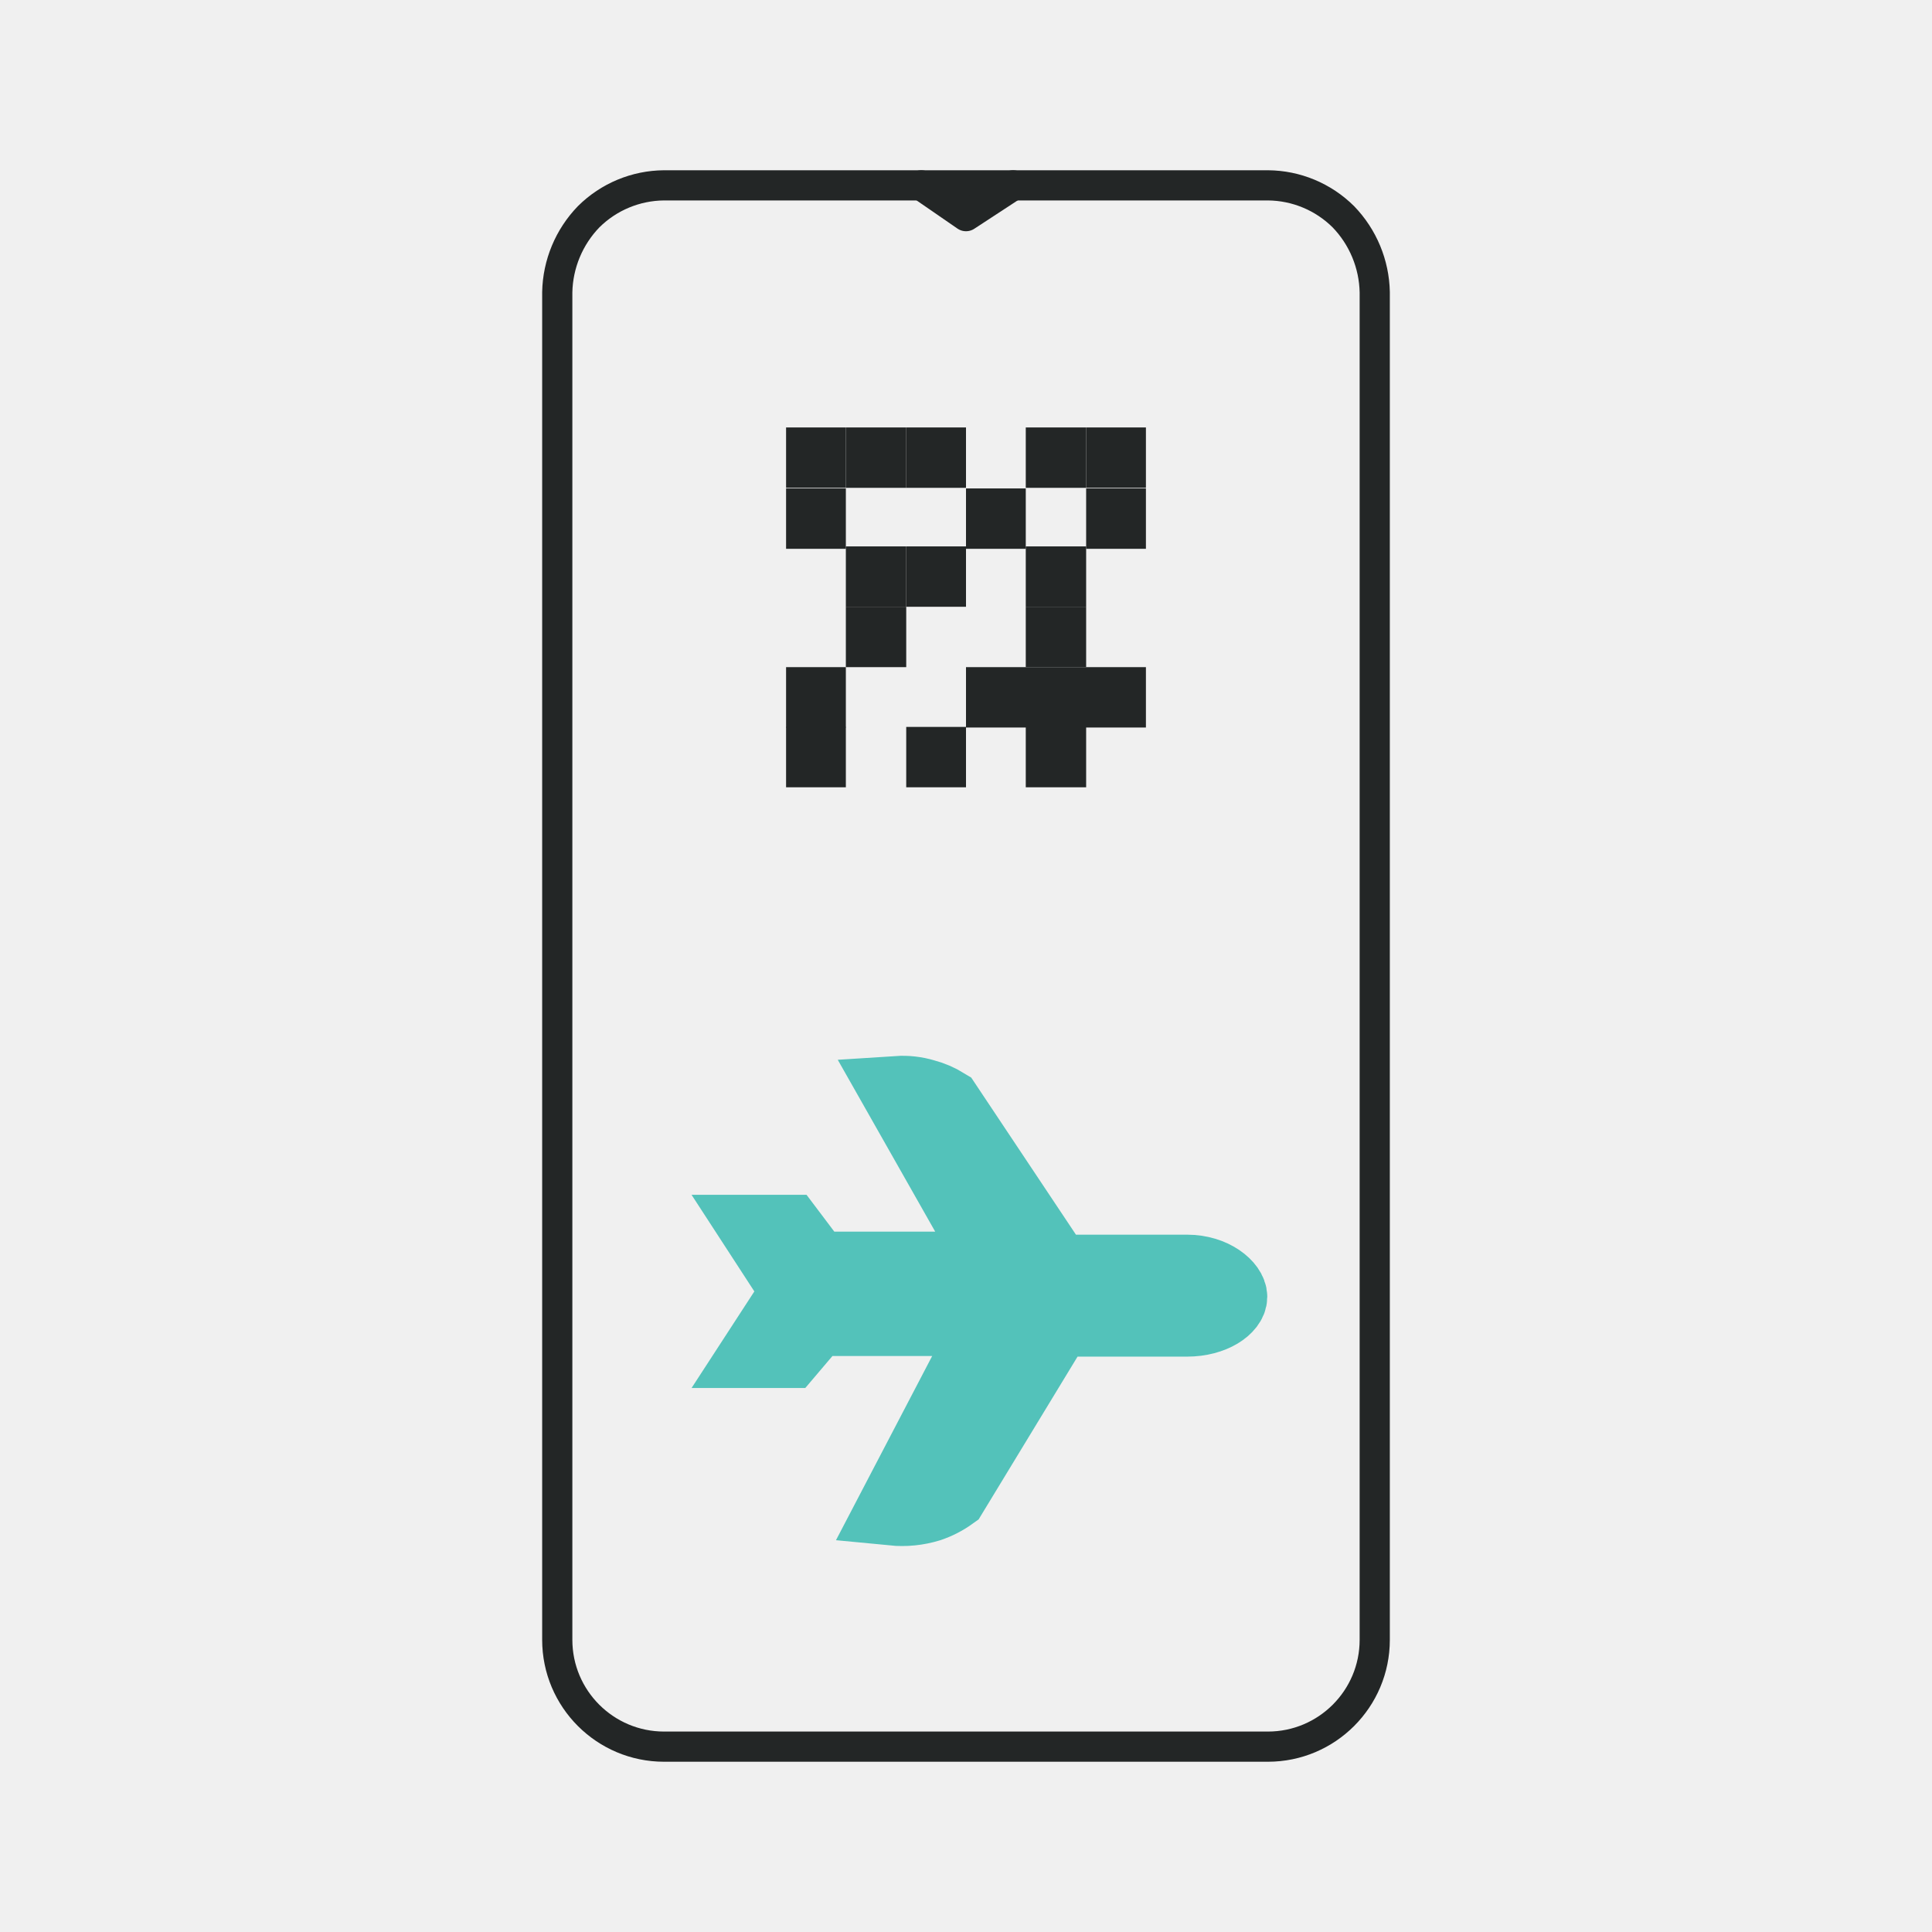
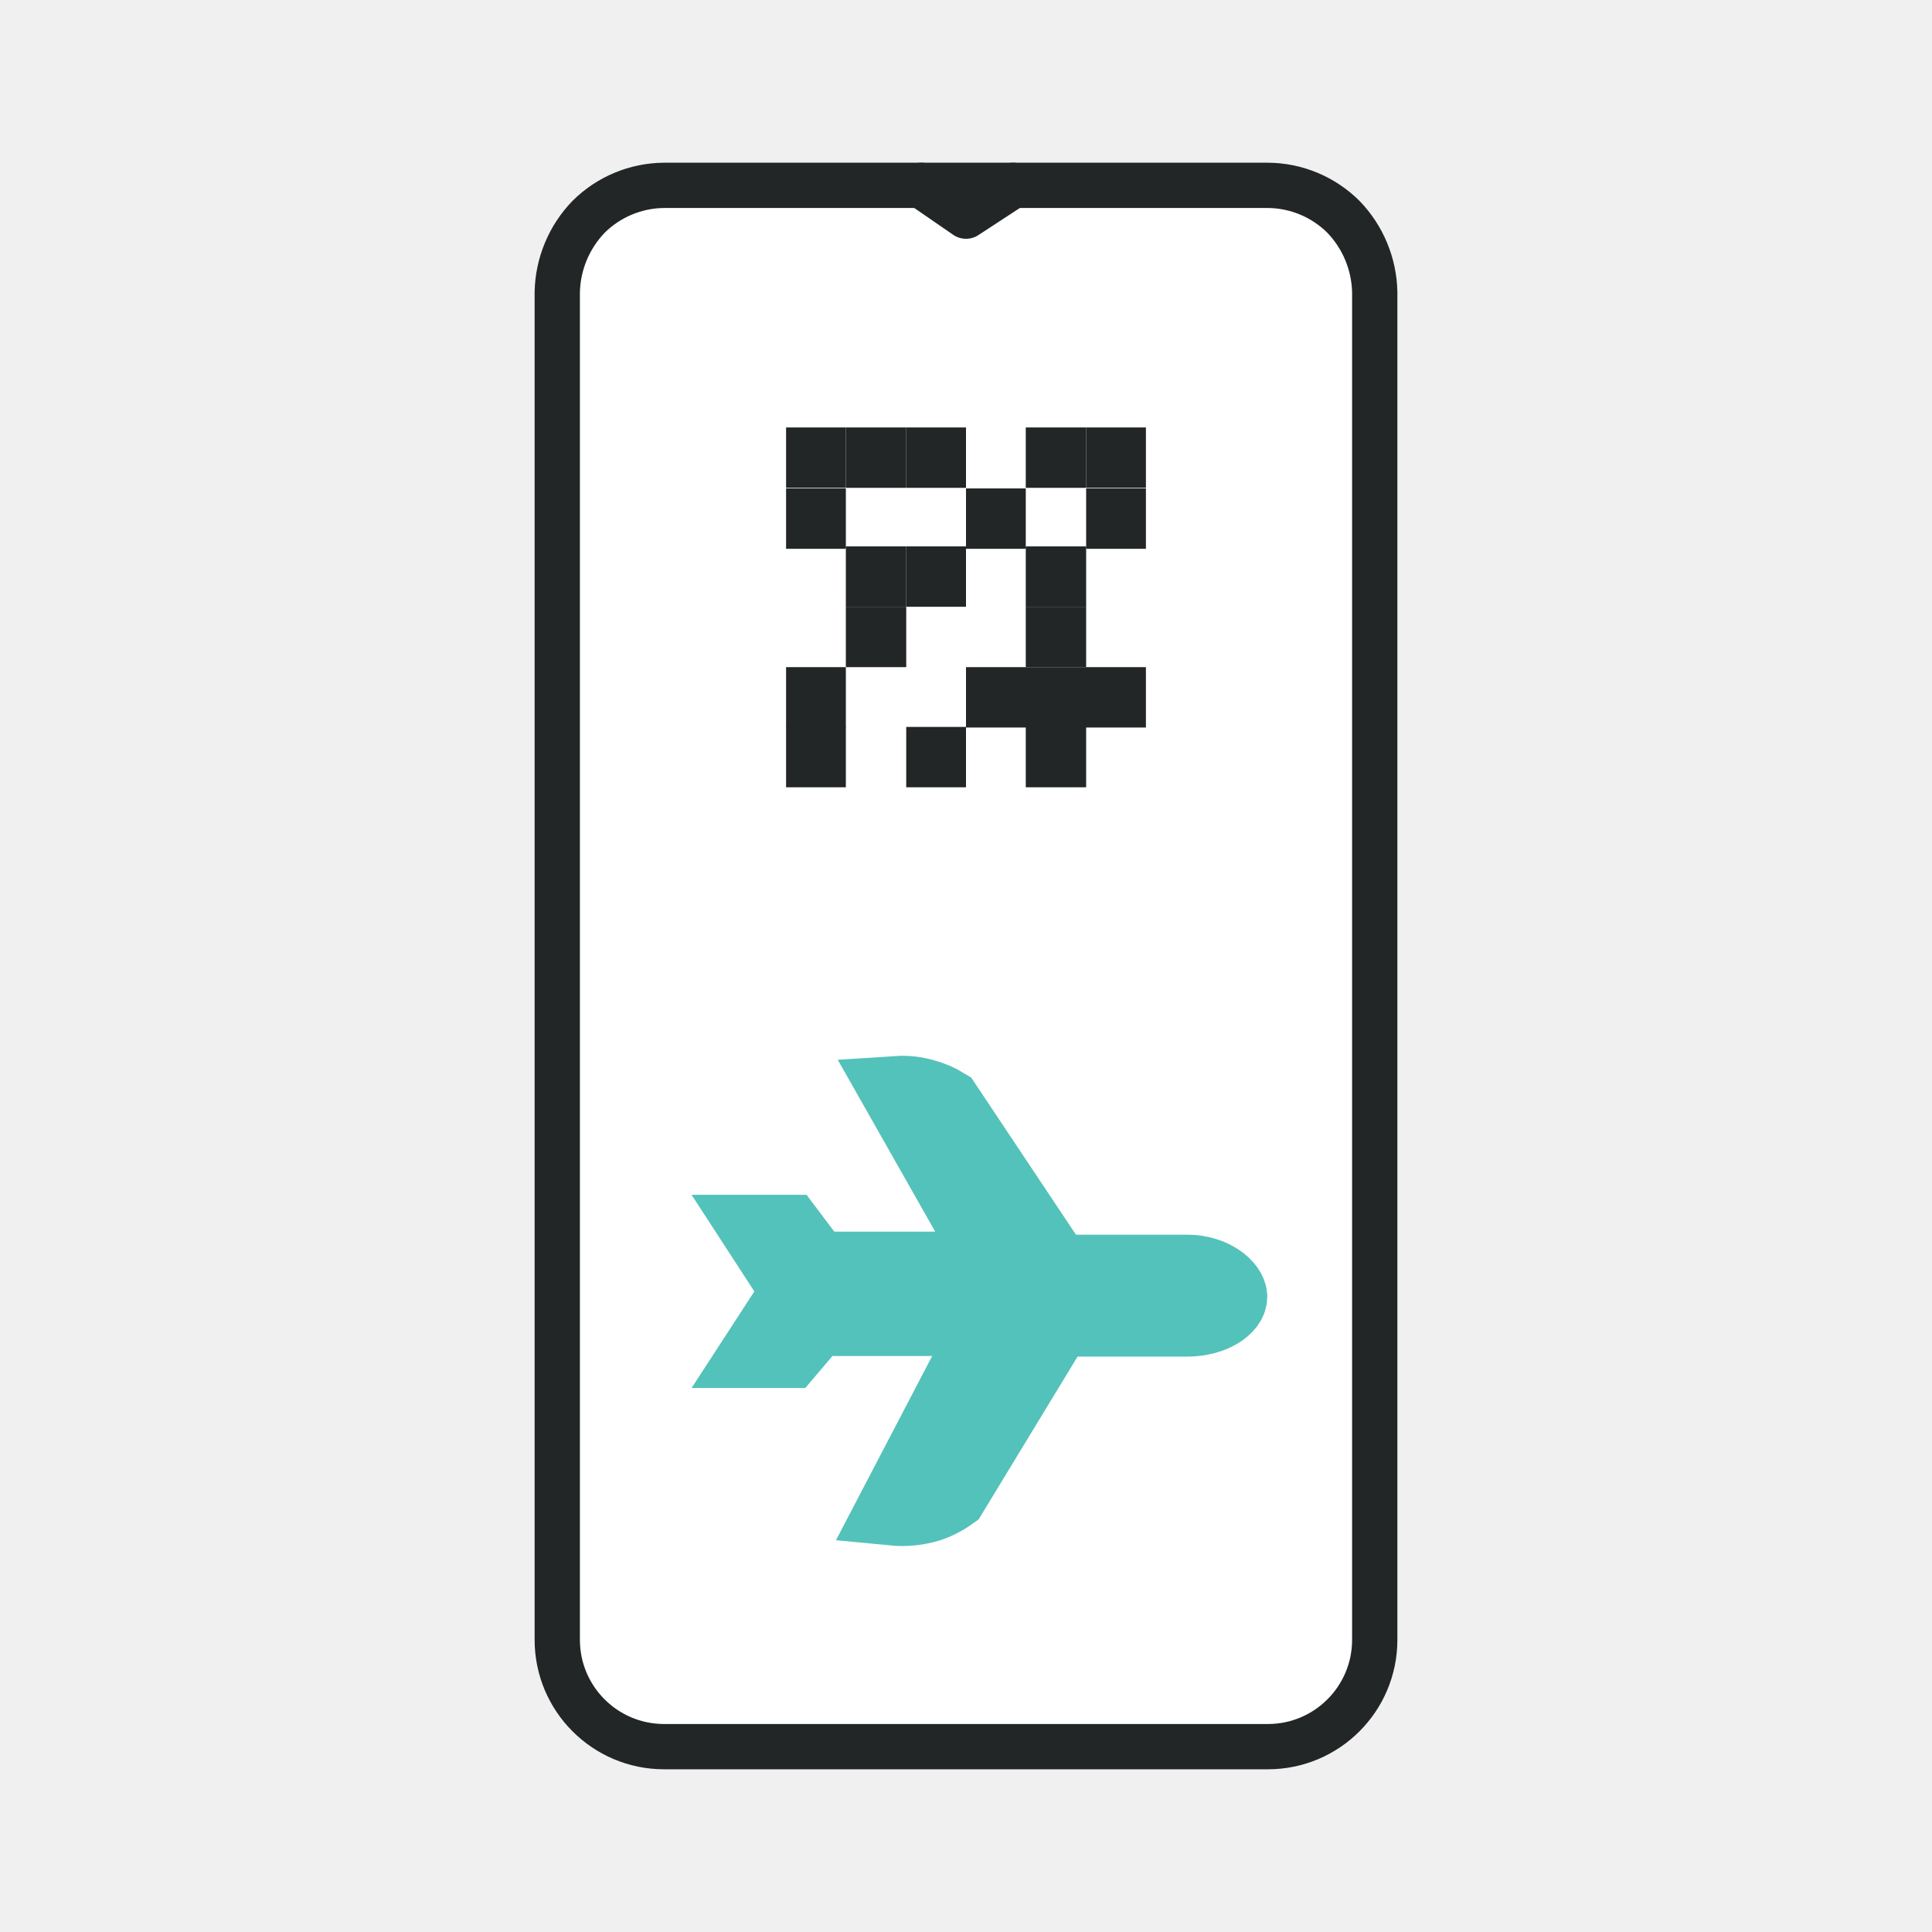
<svg xmlns="http://www.w3.org/2000/svg" viewBox="0 0 32 32">
-   <g fill="none">
-     <g stroke-miterlimit="10">
-       <g stroke="#232626" stroke-width="1">
-         <line x1="15.01" y1="7.58" x2="16" y2="7.58" />
-         <line x1="16.99" y1="7.58" x2="17.99" y2="7.58" />
-         <line x1="16" y1="8.59" x2="16.99" y2="8.59" />
-         <line x1="16.99" y1="10.55" x2="17.99" y2="10.55" />
-         <line x1="17.99" y1="8.59" x2="18.98" y2="8.59" />
-         <line x1="17.99" y1="7.58" x2="18.98" y2="7.58" />
-         <line x1="13.02" y1="8.59" x2="14.01" y2="8.59" />
-         <line x1="14.01" y1="9.55" x2="15.01" y2="9.55" />
-         <line x1="16.99" y1="9.55" x2="17.99" y2="9.55" />
-         <line x1="15.01" y1="9.55" x2="16" y2="9.55" />
-         <line x1="16" y1="11.55" x2="18.98" y2="11.55" />
-         <line x1="13.02" y1="11.55" x2="14.01" y2="11.55" />
-         <line x1="14.01" y1="10.55" x2="15.01" y2="10.55" />
-         <line x1="15.01" y1="12.54" x2="16" y2="12.54" />
-         <line x1="16.99" y1="12.54" x2="17.99" y2="12.54" />
-         <line x1="13.02" y1="12.54" x2="14.01" y2="12.54" />
-         <line x1="13.02" y1="7.58" x2="14.01" y2="7.58" />
-         <line x1="14.01" y1="7.58" x2="15.01" y2="7.58" />
-       </g>
-       <path stroke="#53C2BA" stroke-width="1.2" d="M19.66,21.05H17.5l-1.84-2.76a1.3,1.3,0,0,0-.35-.15,1.25,1.25,0,0,0-.44-.05L16.52,21h-3l-.46-.61h-.5l.65,1-.65,1h.5l.45-.53h2.92L14.79,25a1.54,1.54,0,0,0,.6-.06,1.4,1.4,0,0,0,.37-.19l1.75-2.88h2.15c.44,0,.73-.22.73-.39S20.1,21.05,19.66,21.05Z" />
-     </g>
-     <g stroke="#232626" stroke-width="0.5" stroke-linecap="round" stroke-linejoin="round">
-       <path d="M21,28.93H11a1.77,1.77,0,0,1-1.77-1.77V4.84a1.85,1.85,0,0,1,.52-1.25A1.79,1.79,0,0,1,11,3.07H21a1.79,1.79,0,0,1,1.25.52,1.85,1.85,0,0,1,.52,1.25V27.16A1.77,1.77,0,0,1,21,28.93Z" />
+   <g fill="none" stroke-miterlimit="10">
+     <g stroke="#232626" stroke-width="0.75" stroke-linecap="round" stroke-linejoin="round">
+       <path fill="#FFF" d="M21,28.93H11a1.77,1.77,0,0,1-1.77-1.77V4.84a1.85,1.85,0,0,1,.52-1.25A1.79,1.79,0,0,1,11,3.07H21a1.79,1.79,0,0,1,1.25.52,1.85,1.85,0,0,1,.52,1.25V27.16A1.77,1.77,0,0,1,21,28.93Z" />
      <path d="M16.78,3.07,16,3.58l-.74-.51" />
    </g>
+     <g stroke="#232626" stroke-width="1">
+       <line x1="15.01" y1="7.58" x2="16" y2="7.58" />
+       <line x1="16.99" y1="7.58" x2="17.99" y2="7.58" />
+       <line x1="16" y1="8.59" x2="16.99" y2="8.59" />
+       <line x1="16.99" y1="10.55" x2="17.99" y2="10.55" />
+       <line x1="17.99" y1="8.59" x2="18.98" y2="8.59" />
+       <line x1="17.99" y1="7.58" x2="18.98" y2="7.58" />
+       <line x1="13.02" y1="8.59" x2="14.01" y2="8.59" />
+       <line x1="14.01" y1="9.55" x2="15.01" y2="9.55" />
+       <line x1="16.99" y1="9.55" x2="17.99" y2="9.55" />
+       <line x1="15.01" y1="9.55" x2="16" y2="9.55" />
+       <line x1="16" y1="11.55" x2="18.98" y2="11.55" />
+       <line x1="13.02" y1="11.55" x2="14.01" y2="11.55" />
+       <line x1="14.01" y1="10.55" x2="15.01" y2="10.55" />
+       <line x1="15.01" y1="12.54" x2="16" y2="12.54" />
+       <line x1="16.99" y1="12.54" x2="17.99" y2="12.54" />
+       <line x1="13.02" y1="12.54" x2="14.01" y2="12.54" />
+       <line x1="13.02" y1="7.58" x2="14.01" y2="7.58" />
+       <line x1="14.01" y1="7.58" x2="15.01" y2="7.58" />
+     </g>
+     <path stroke="#53C2BA" stroke-width="1.2" d="M19.66,21.05H17.5l-1.84-2.76a1.3,1.3,0,0,0-.35-.15,1.25,1.25,0,0,0-.44-.05L16.52,21h-3l-.46-.61h-.5l.65,1-.65,1h.5l.45-.53h2.92L14.79,25a1.54,1.54,0,0,0,.6-.06,1.4,1.4,0,0,0,.37-.19l1.75-2.88h2.15c.44,0,.73-.22.73-.39S20.1,21.05,19.66,21.05Z" />
  </g>
</svg>
